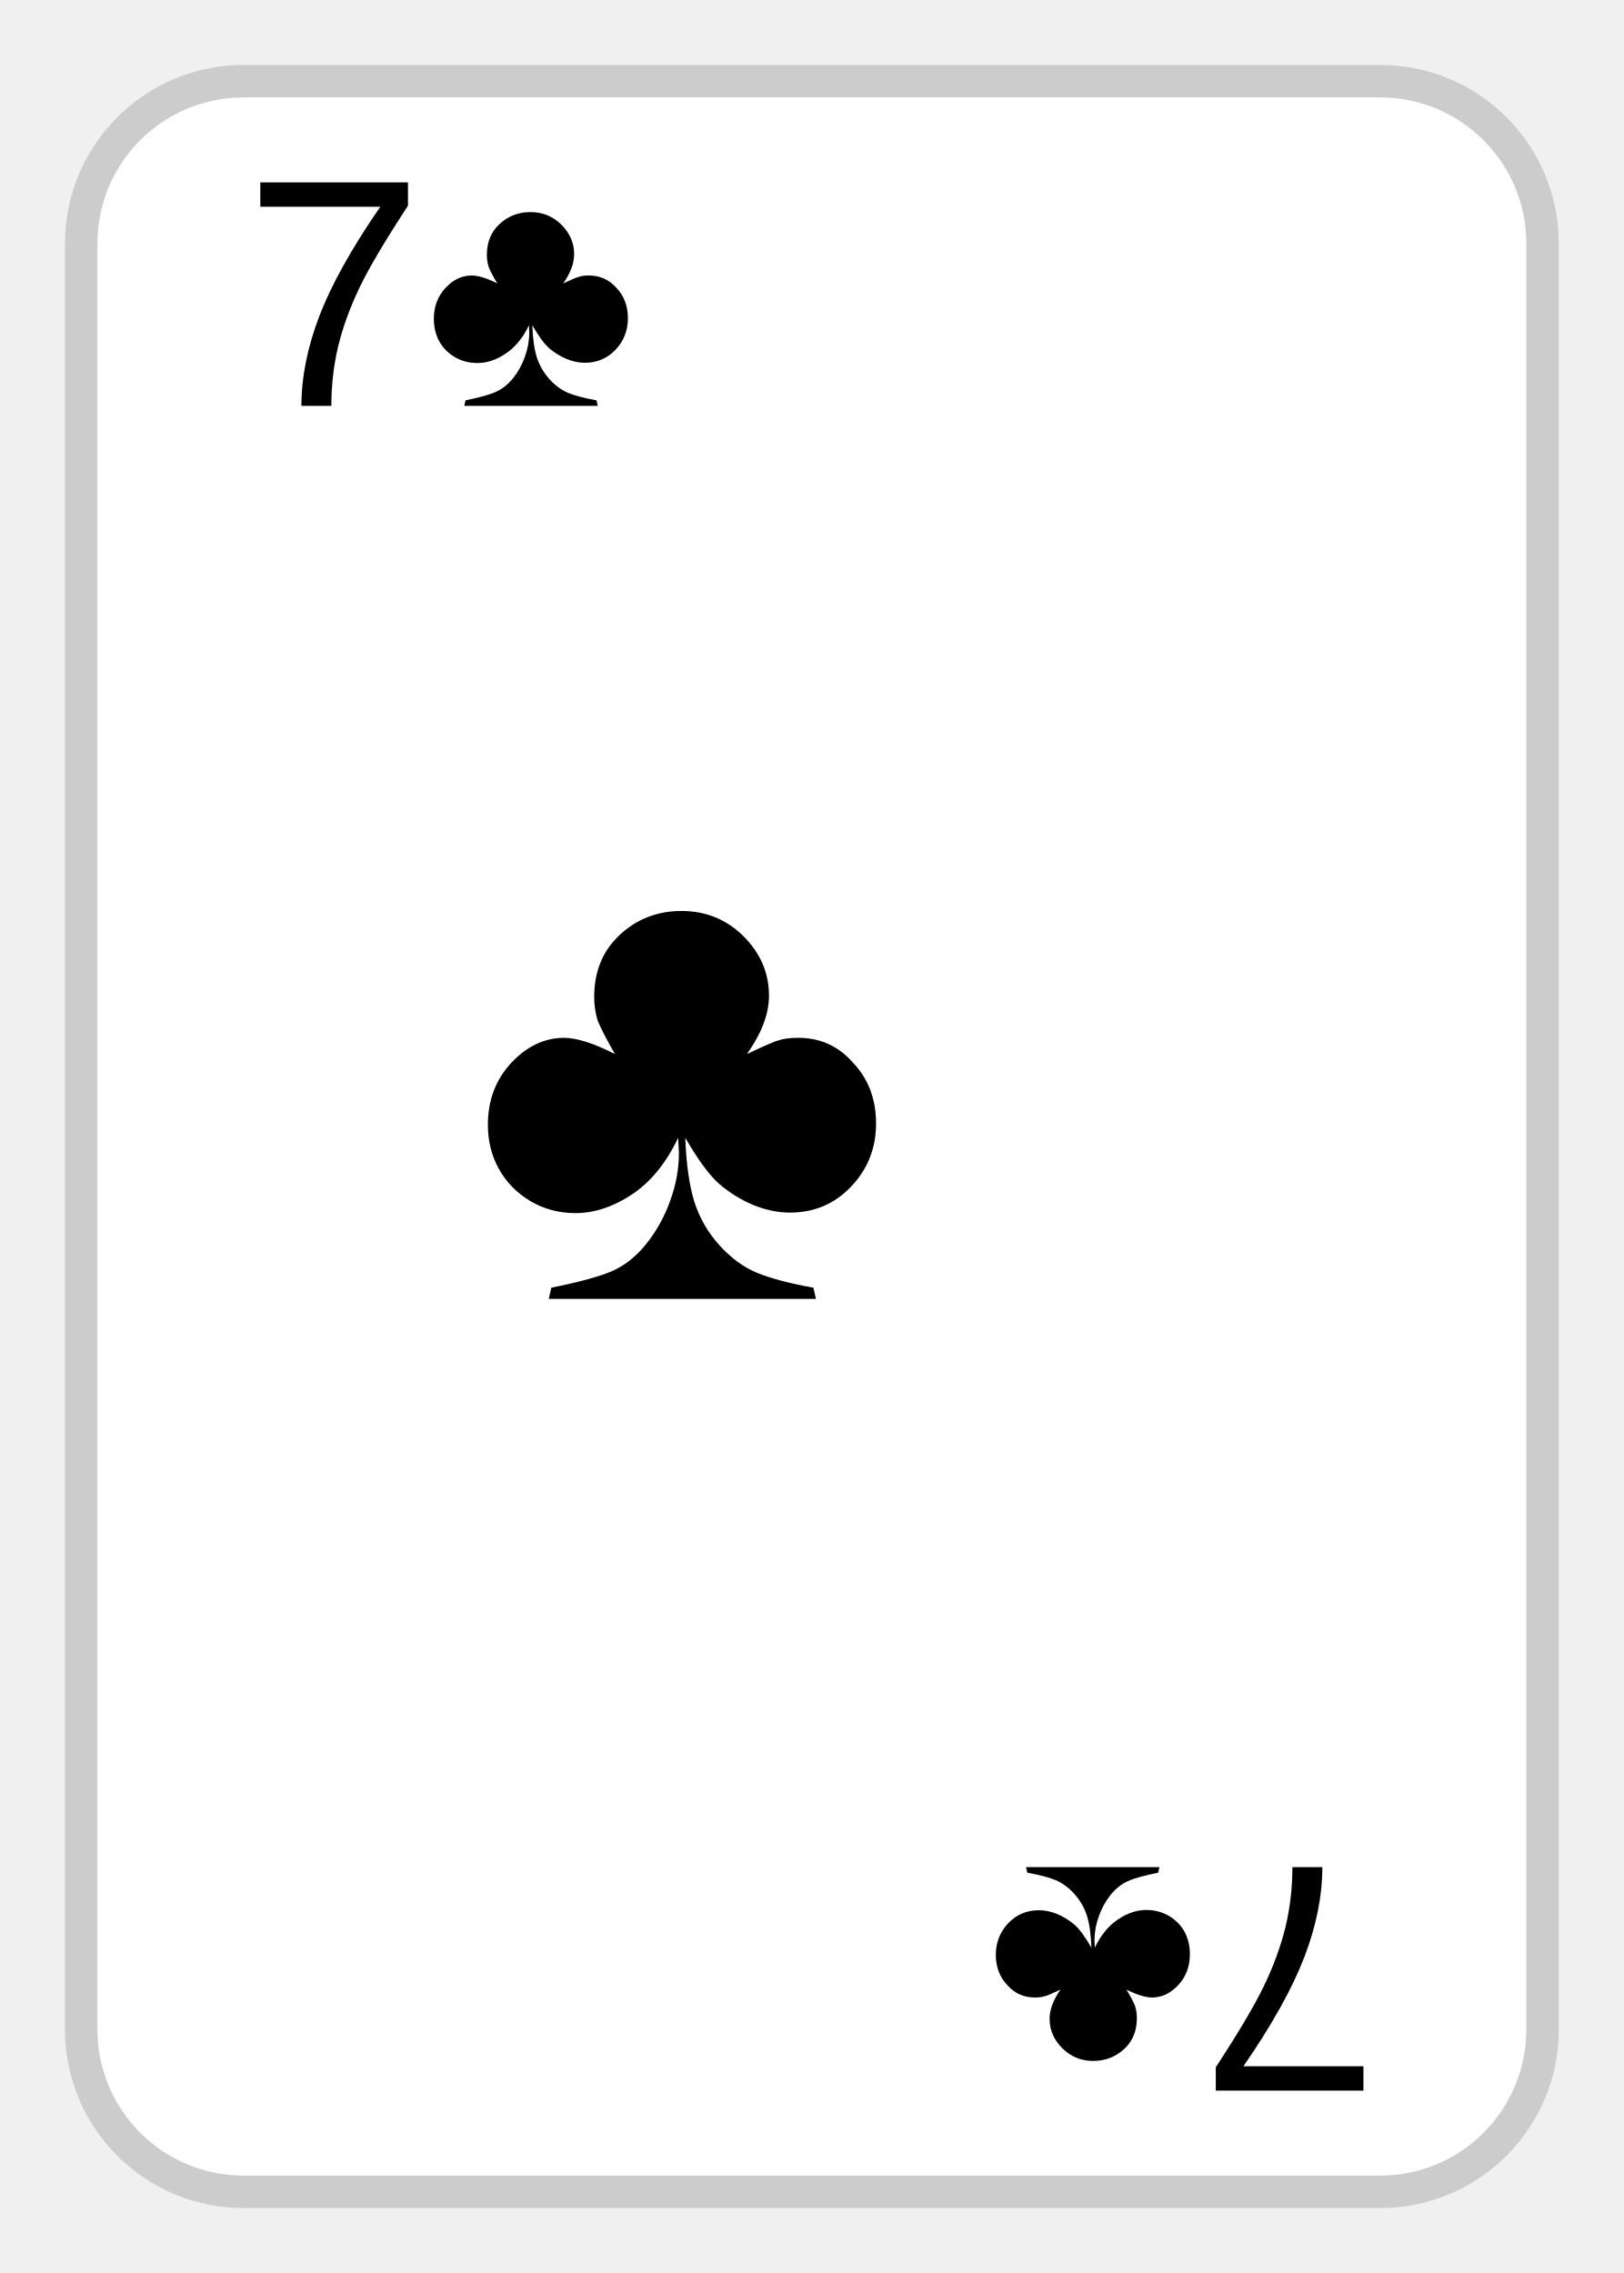
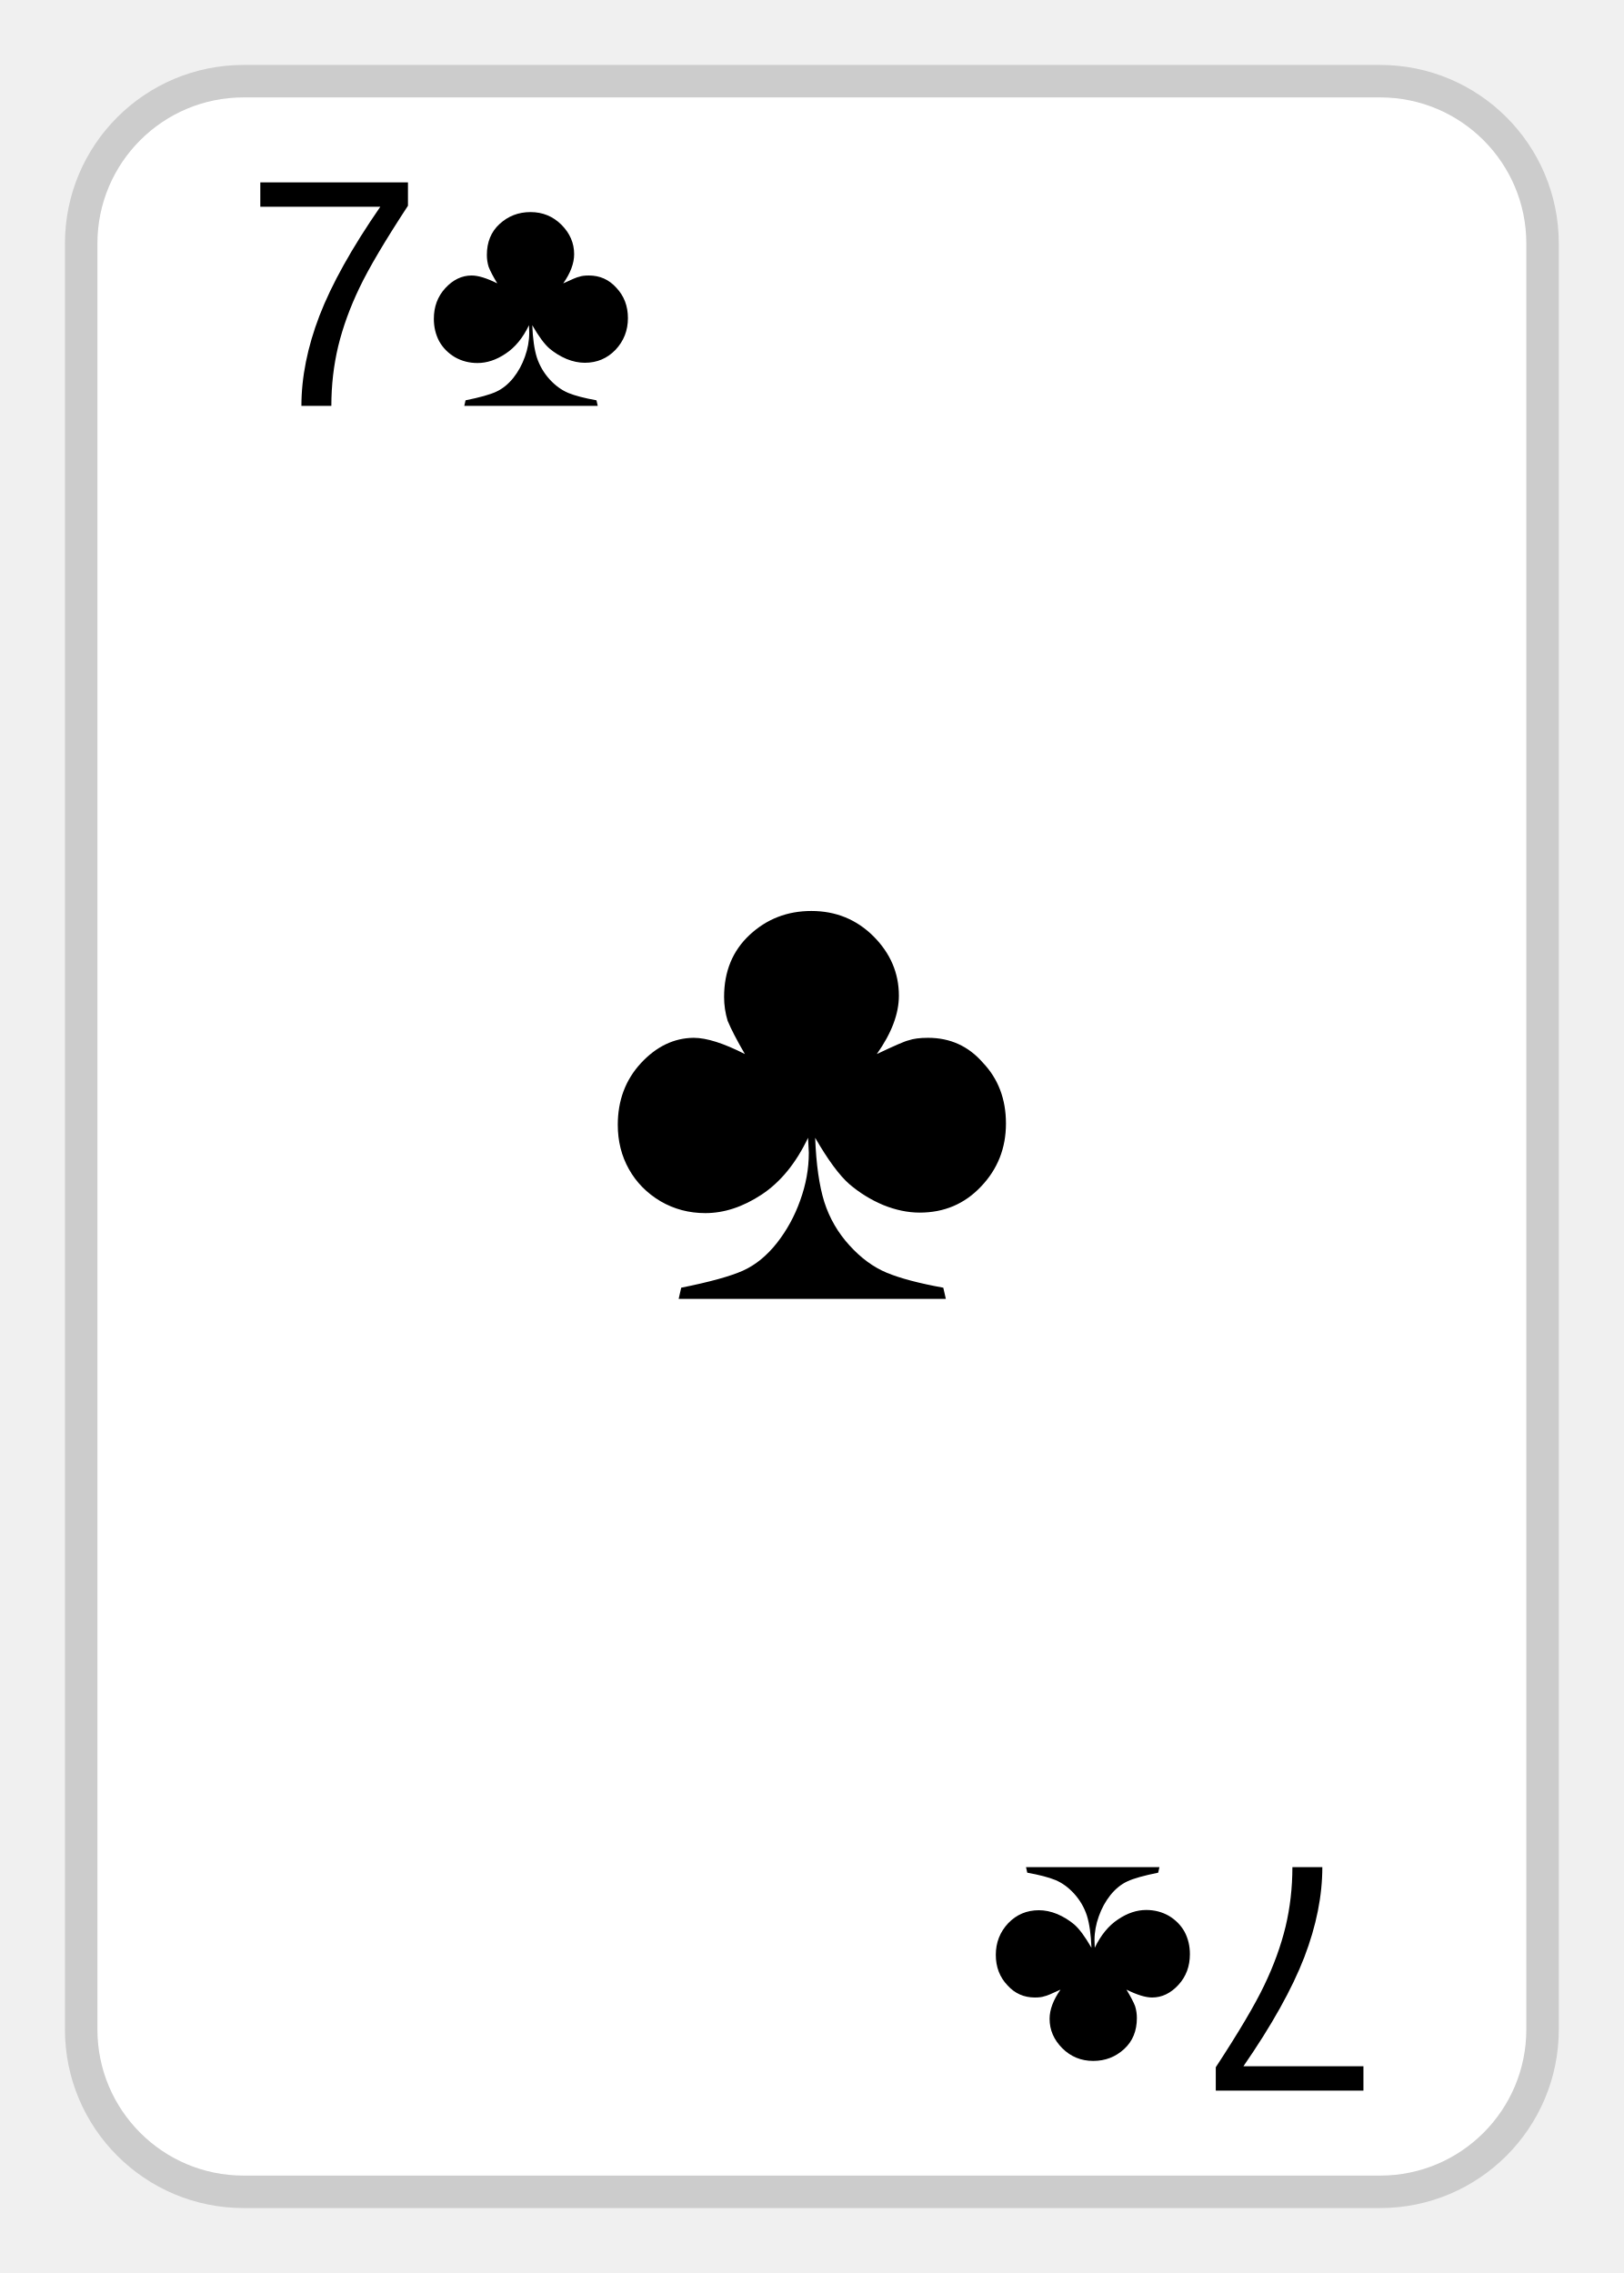
<svg xmlns="http://www.w3.org/2000/svg" viewBox="0 0 100 140">
  <rect x="5" y="5" rx="10" ry="10" width="90" height="130" fill="white" stroke="#ccc" stroke-width="2" />
  <text x="15" y="25" font-family="Arial" font-size="20" fill="black">7♣</text>
-   <text x="42" y="80" font-family="Arial" font-size="40" fill="black" text-anchor="middle">♣</text>
+   <text x="50" y="80" font-family="Arial" font-size="40" fill="black" text-anchor="middle">♣</text>
  <g transform="rotate(180, 50, 70)">
    <text x="15" y="25" font-family="Arial" font-size="20" fill="black">7♣</text>
  </g>
</svg>
